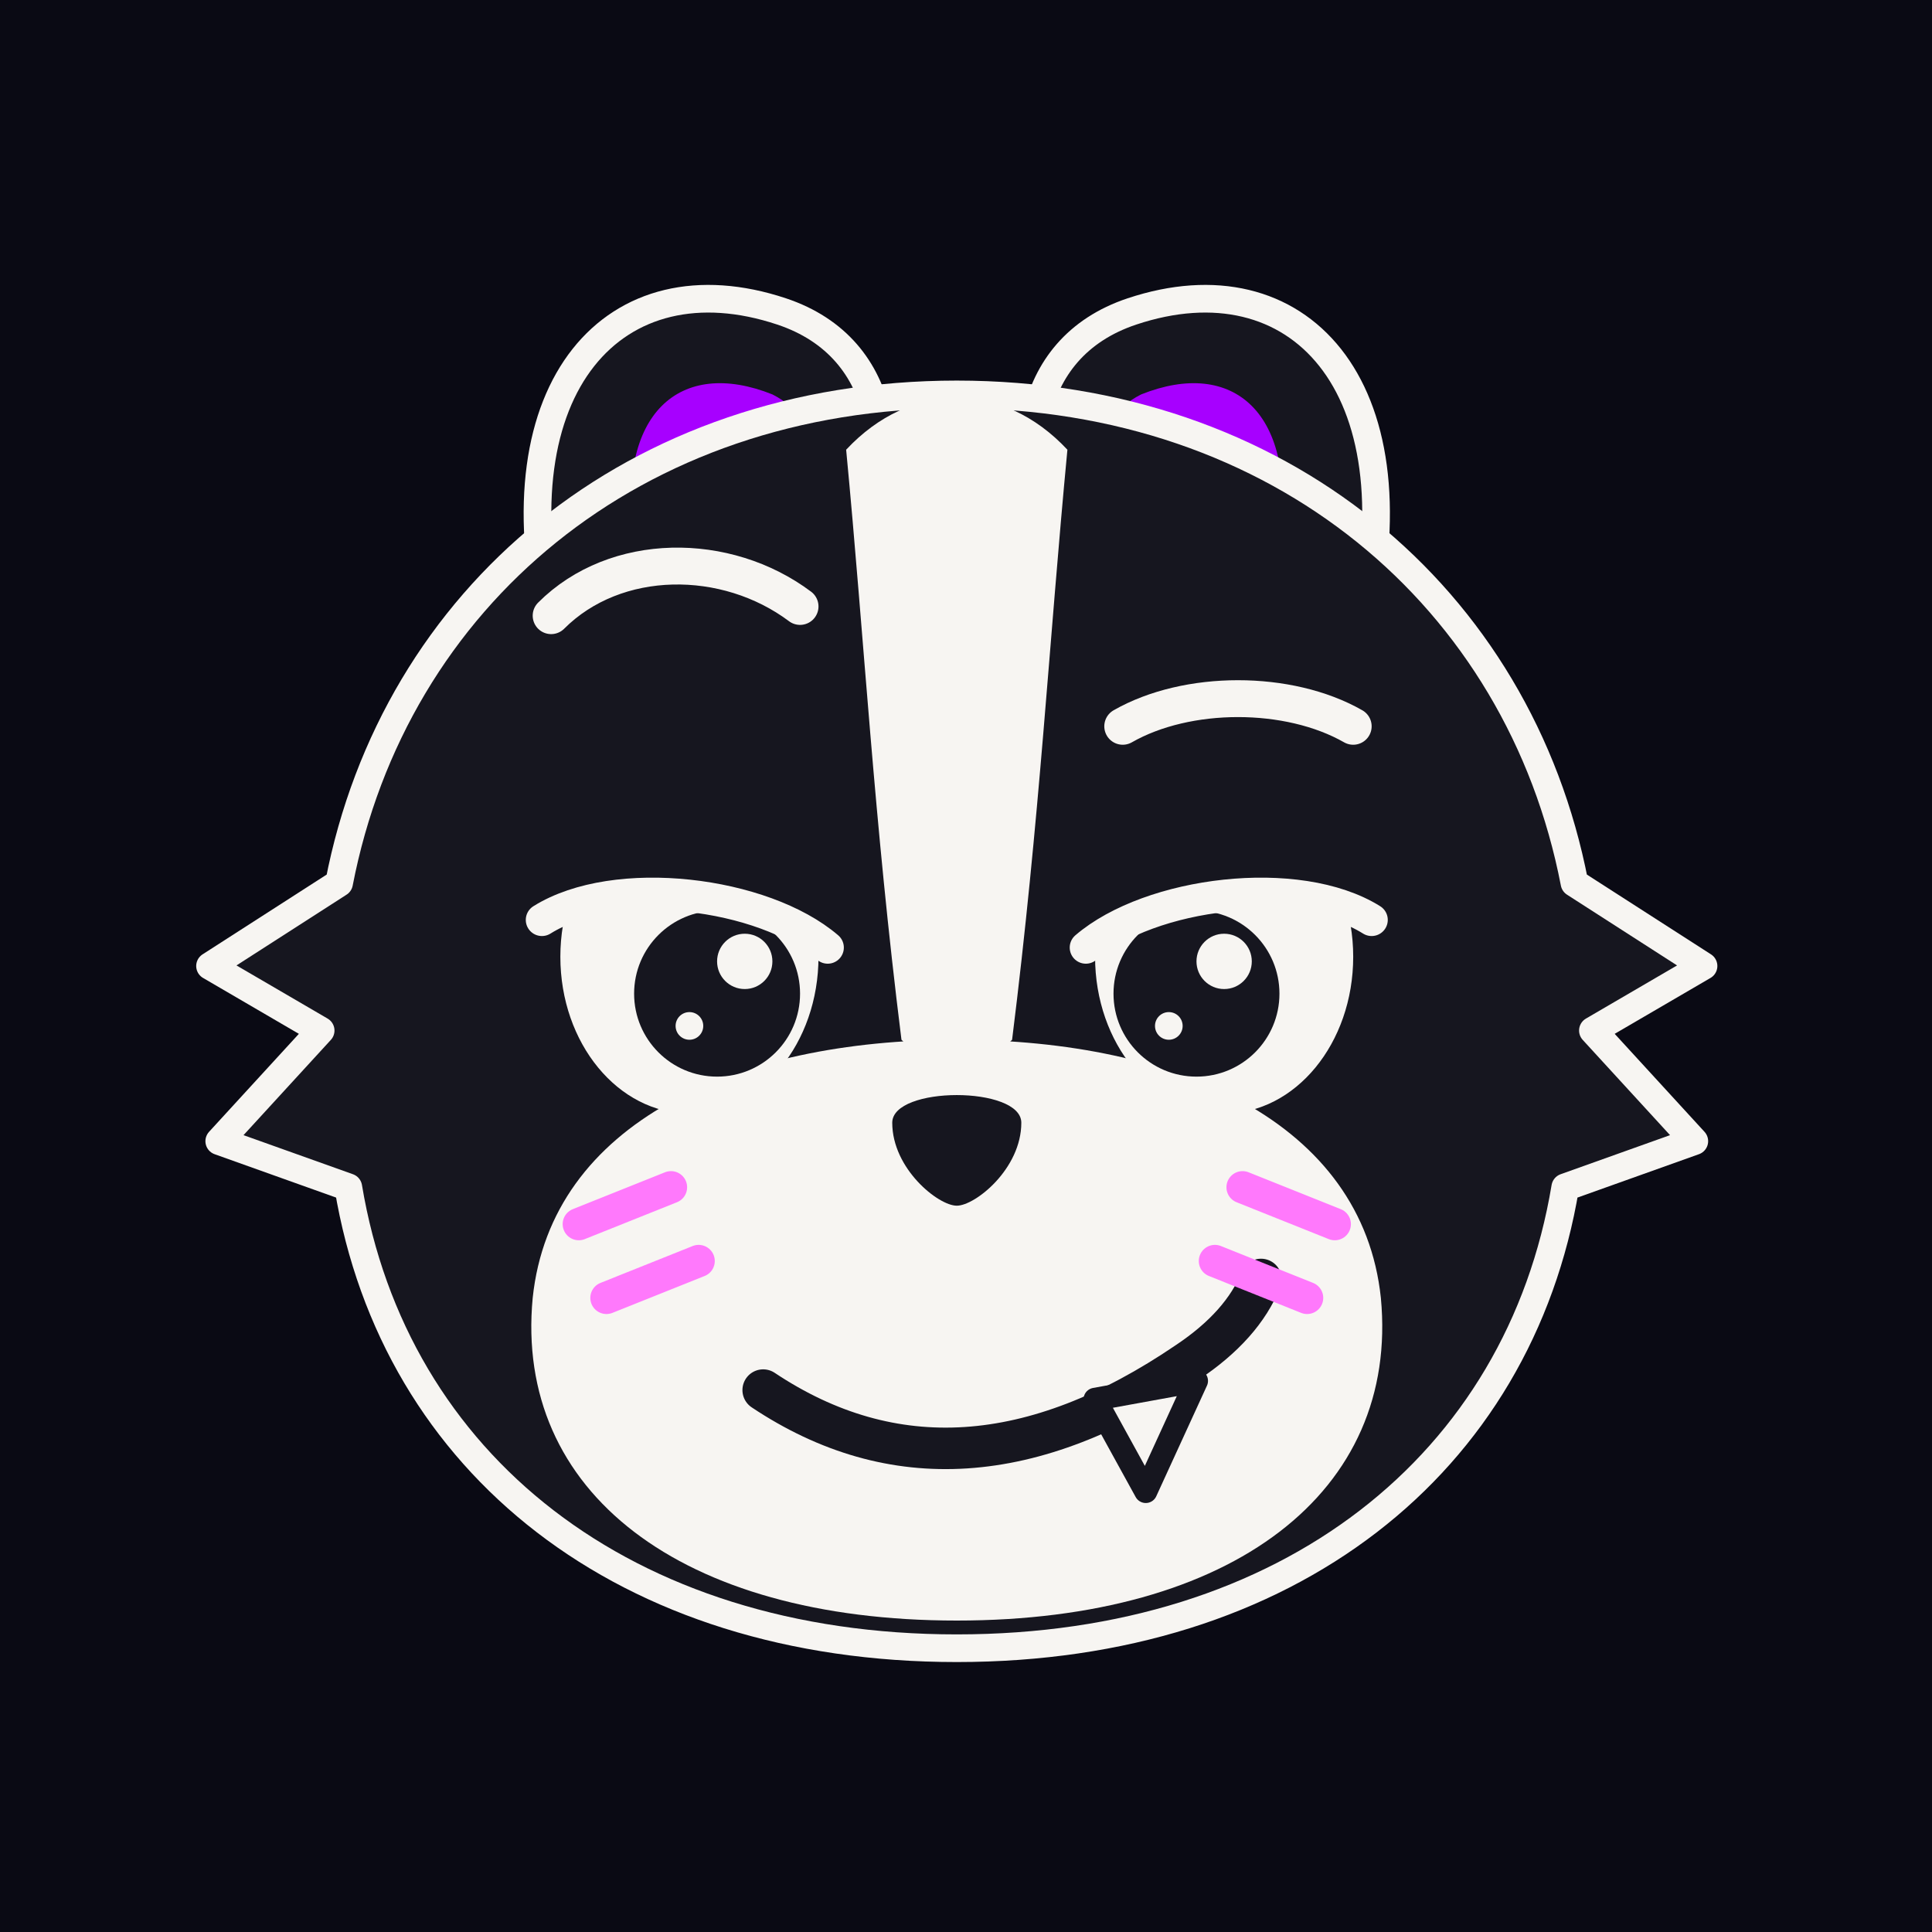
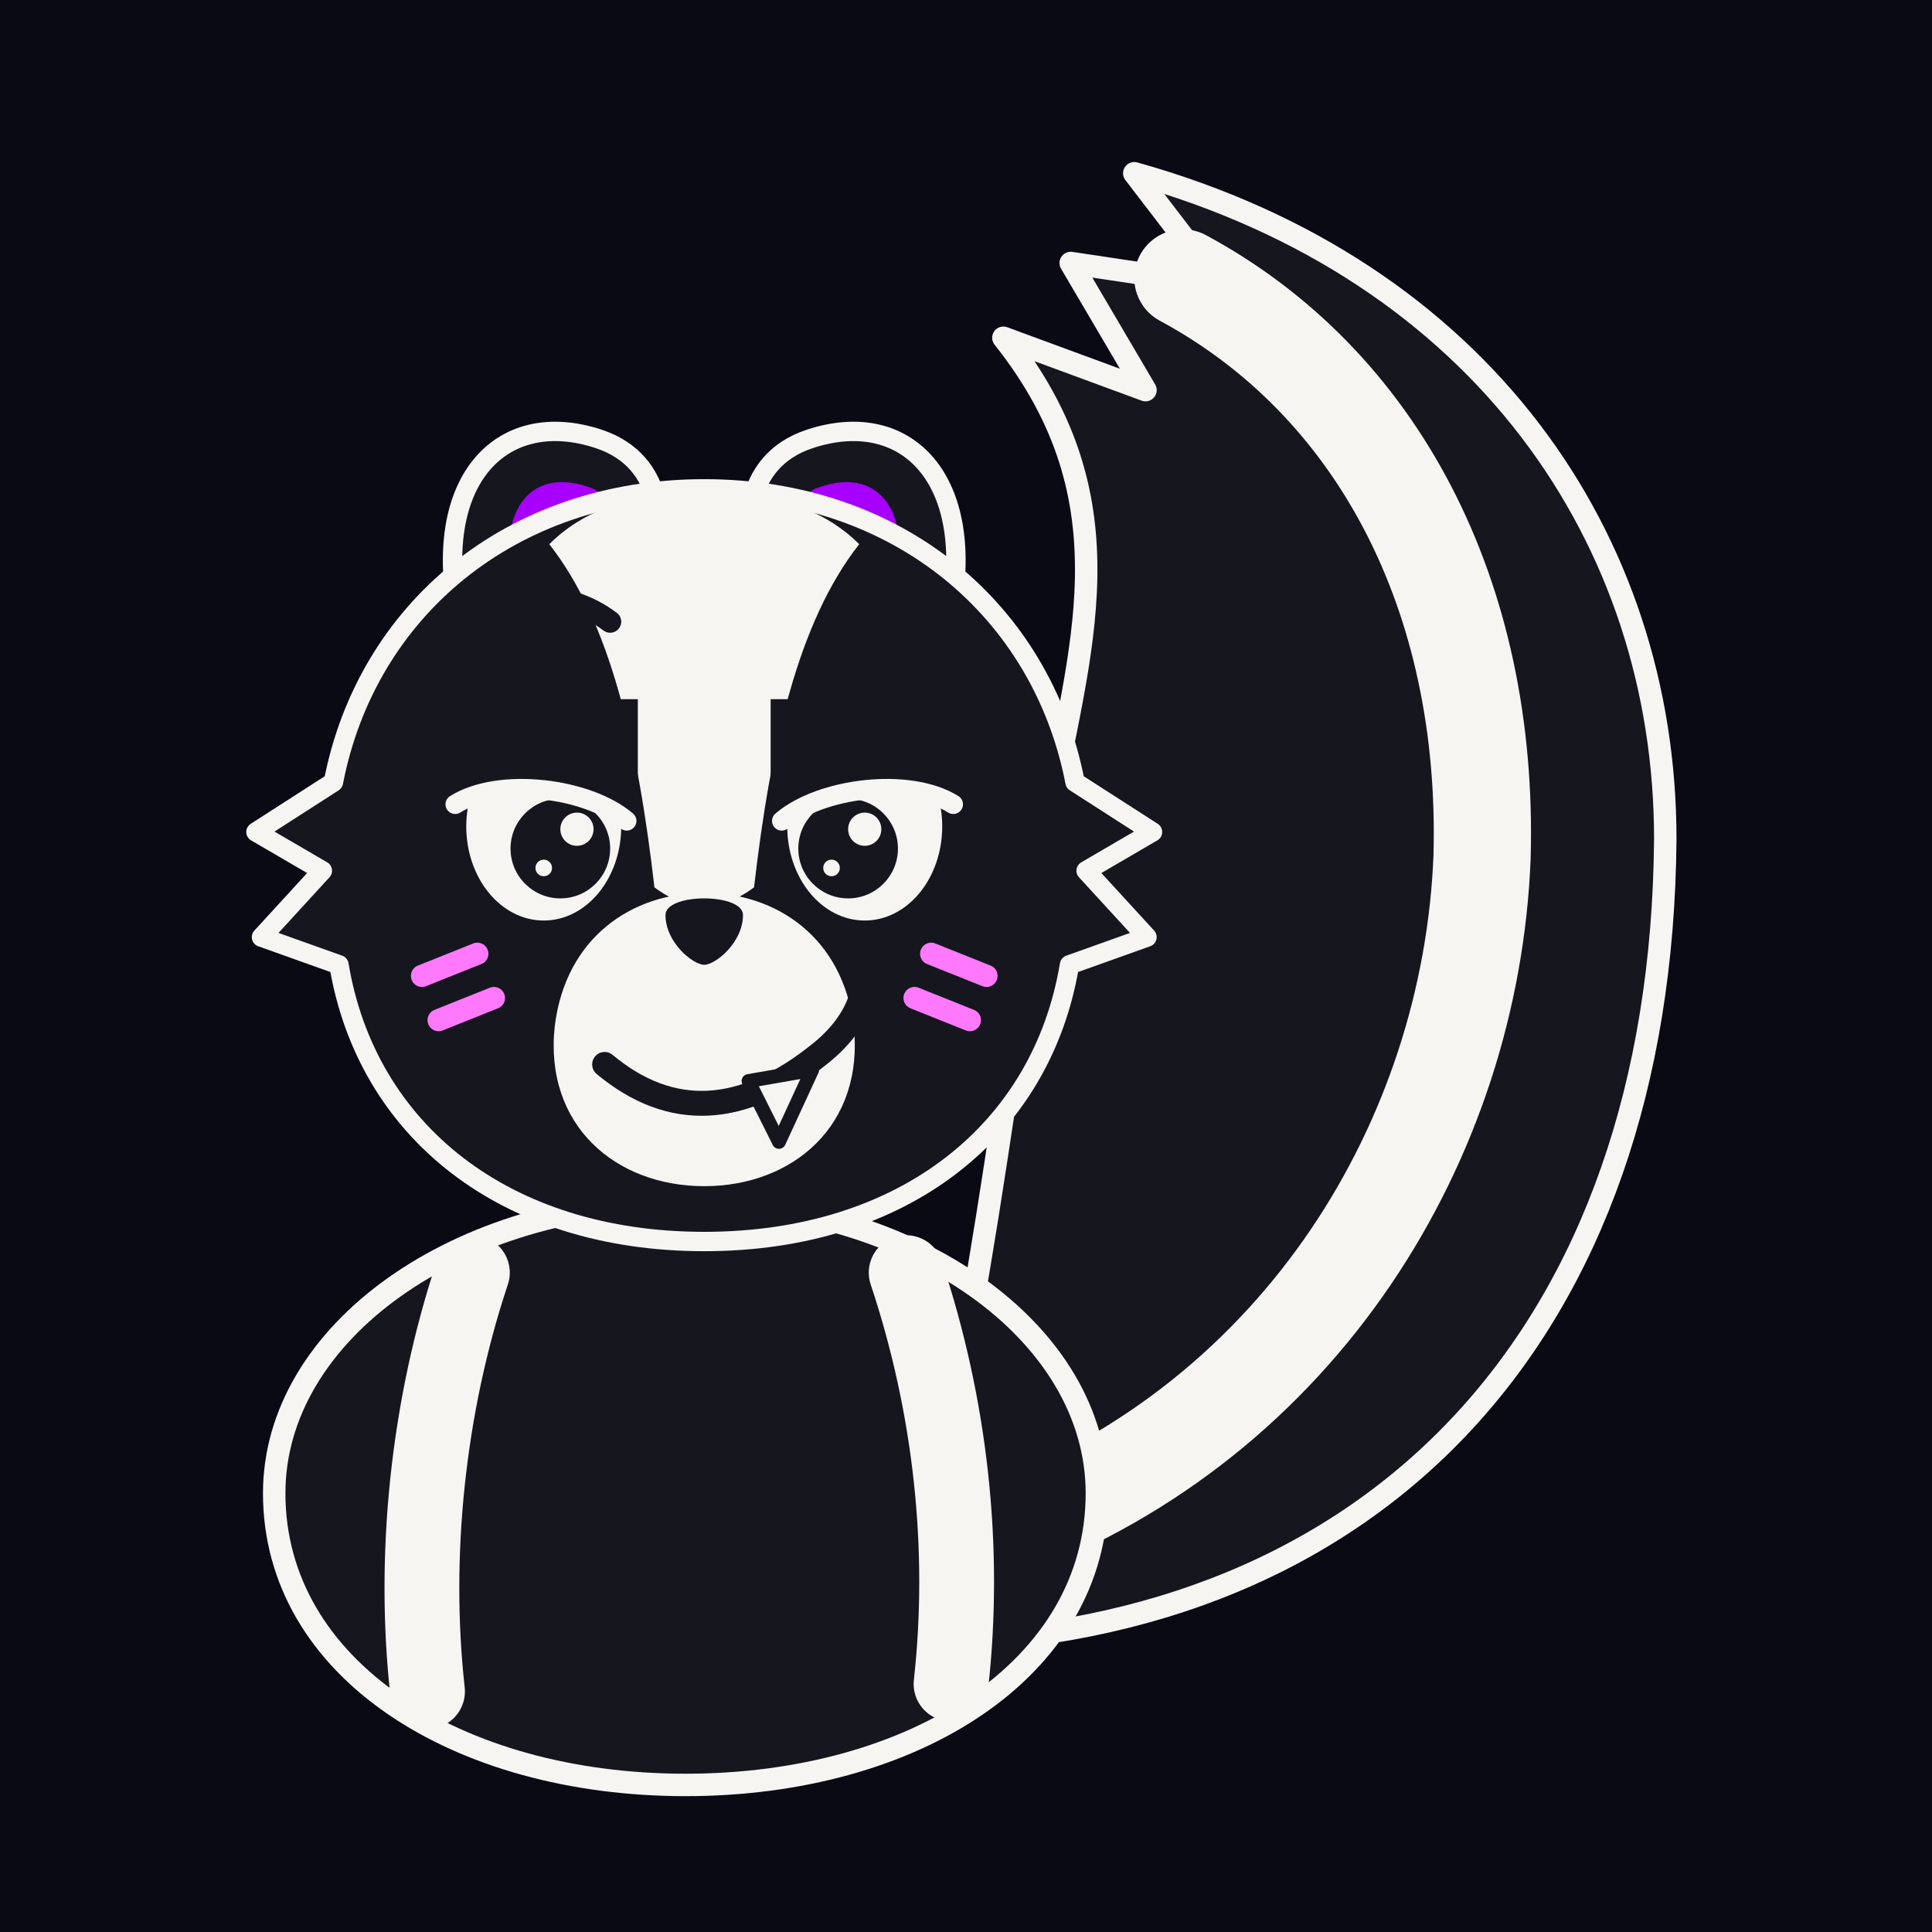
<svg xmlns="http://www.w3.org/2000/svg" viewBox="0 0 512 512" width="512" height="512">
  <rect width="512" height="512" rx="0" fill="#0a0a14" />
-   <svg x="41" y="41" width="430" height="430" viewBox="76 108 352 352">
-     <path d="M162 210 C 150 158, 176 130, 212 142 C 236 150, 238 176, 228 198 Z" fill="#16161f" stroke="#F7F5F2" stroke-width="6" stroke-linejoin="round" />
-     <path d="M180 192 C 176 164, 190 152, 210 160 C 222 166, 220 180, 214 190 Z" fill="#A700FF" />
-     <path d="M338 210 C 350 158, 324 130, 288 142 C 264 150, 262 176, 272 198 Z" fill="#16161f" stroke="#F7F5F2" stroke-width="6" stroke-linejoin="round" />
-     <path d="M320 192 C 324 164, 310 152, 290 160 C 278 166, 280 180, 286 190 Z" fill="#A700FF" />
-     <path d="M250 160            C 320 160, 372 204, 384 266            L 412 284 L 388 298 L 410 322 L 382 332            C 372 392, 322 432, 250 432            C 178 432, 128 392, 118 332            L 90 322 L 112 298 L 88 284 L 116 266            C 128 204, 180 160, 250 160 Z" fill="#16161f" stroke="#F7F5F2" stroke-width="6" stroke-linejoin="round" />
-     <path d="M238 300 C 232 252, 230 214, 226 172 C 240 157, 260 157, 274 172            C 270 214, 268 252, 262 300 C 254 308, 246 308, 238 300 Z" fill="#F7F5F2" />
-     <path d="M158 356 C 162 318, 202 300, 250 300 C 298 300, 338 318, 342 356            C 346 398, 310 426, 250 426 C 190 426, 154 398, 158 356 Z" fill="#F7F5F2" />
-     <ellipse cx="192" cy="282" rx="28" ry="34" fill="#F7F5F2" />
-     <circle cx="198" cy="290" r="18" fill="#16161f" />
-     <circle cx="204" cy="283" r="6" fill="#F7F5F2" />
-     <circle cx="192" cy="297" r="3" fill="#F7F5F2" />
-     <path d="M156 276 C 174 262, 210 266, 226 282 L 226 236 L 156 236 Z" fill="#16161f" />
-     <path d="M160 274 C 176 264, 208 268, 222 280" fill="none" stroke="#F7F5F2" stroke-width="7" stroke-linecap="round" />
-     <ellipse cx="308" cy="282" rx="28" ry="34" fill="#F7F5F2" />
-     <circle cx="302" cy="290" r="18" fill="#16161f" />
-     <circle cx="308" cy="283" r="6" fill="#F7F5F2" />
-     <circle cx="296" cy="297" r="3" fill="#F7F5F2" />
-     <path d="M274 282 C 290 266, 326 262, 344 276 L 344 236 L 274 236 Z" fill="#16161f" />
-     <path d="M278 280 C 292 268, 324 264, 340 274" fill="none" stroke="#F7F5F2" stroke-width="7" stroke-linecap="round" />
-     <path d="M162 208 C 176 194, 200 194, 216 206" fill="none" stroke="#F7F5F2" stroke-width="8" stroke-linecap="round" />
-     <path d="M286 232 C 300 224, 322 224, 336 232" fill="none" stroke="#F7F5F2" stroke-width="8" stroke-linecap="round" />
-     <path d="M236 318 C 236 310, 264 310, 264 318 C 264 328, 254 336, 250 336 C 246 336, 236 328, 236 318 Z" fill="#16161f" />
-     <path d="M208 376 Q 250 404, 300 370 Q 312 362, 316 352" fill="none" stroke="#16161f" stroke-width="9" stroke-linecap="round" />
-     <path d="M280 378 L 291 398 L 302 374 Z" fill="#F7F5F2" stroke="#16161f" stroke-width="5" stroke-linejoin="round" />
-     <path d="M168 340 l 20 -8 M174 356 l 20 -8" stroke="#FF79FC" stroke-width="7" stroke-linecap="round" />
-     <path d="M312 332 l 20 8 M306 348 l 20 8" stroke="#FF79FC" stroke-width="7" stroke-linecap="round" />
+   <svg x="36" y="36" width="440" height="440" viewBox="88 52 444 444">
+     <path d="M300 455 C 420 452, 496 372, 497 240            C 497 160, 448 88, 355 62            L 378 92 L 338 86 L 358 120 L 320 106            C 355 150, 340 190, 332 235            C 318 320, 310 400, 292 440 Z" fill="#16161f" stroke="#F7F5F2" stroke-width="6" stroke-linejoin="round" />
+     <path d="M320 425 C 400 395, 445 320, 448 245 C 450 175, 420 118, 368 90" fill="none" stroke="#F7F5F2" stroke-width="26" stroke-linecap="round" />
+     <path d="M125 415 C 125 372, 174 337, 235 337 C 296 337, 345 372, 345 415            C 345 462, 296 493, 235 493 C 174 493, 125 462, 125 415 Z" fill="#16161f" stroke="#F7F5F2" stroke-width="6" stroke-linejoin="round" />
+     <path d="M178 356 C 166 392, 162 432, 166 468" fill="none" stroke="#F7F5F2" stroke-width="20" stroke-linecap="round" />
+     <path d="M294 356 C 306 392, 310 430, 306 466" fill="none" stroke="#F7F5F2" stroke-width="20" stroke-linecap="round" />
+     <g transform="matrix(0.74 0 0 0.74 55 28)">
+       <path d="M162 210 C 150 158, 176 130, 212 142 C 236 150, 238 176, 228 198 Z" fill="#16161f" stroke="#F7F5F2" stroke-width="7" stroke-linejoin="round" />
+       <path d="M180 192 C 176 164, 190 152, 210 160 C 222 166, 220 180, 214 190 Z" fill="#A700FF" />
+       <path d="M338 210 C 350 158, 324 130, 288 142 C 264 150, 262 176, 272 198 Z" fill="#16161f" stroke="#F7F5F2" stroke-width="7" stroke-linejoin="round" />
+       <path d="M320 192 C 324 164, 310 152, 290 160 C 278 166, 280 180, 286 190 Z" fill="#A700FF" />
+       <path d="M250 160              C 320 160, 372 204, 384 266              L 412 284 L 388 298 L 410 322 L 382 332              C 372 392, 322 432, 250 432              C 178 432, 128 392, 118 332              L 90 322 L 112 298 L 88 284 L 116 266              C 128 204, 180 160, 250 160 Z" fill="#16161f" stroke="#F7F5F2" stroke-width="7" stroke-linejoin="round" />
+       <path d="M232 304 C 226 252, 216 208, 194 180              C 208 166, 228 161, 250 161              C 272 161, 292 166, 306 180              C 284 208, 274 252, 268 304              C 256 313, 244 313, 232 304 Z" fill="#F7F5F2" />
+       <path d="M196 354 C 200 322, 224 306, 250 306 C 276 306, 300 322, 304 354              C 308 390, 282 412, 250 412 C 218 412, 192 390, 196 354 Z" fill="#F7F5F2" />
+       <ellipse cx="192" cy="282" rx="28" ry="34" fill="#F7F5F2" />
+       <circle cx="198" cy="290" r="18" fill="#16161f" />
+       <circle cx="204" cy="283" r="6" fill="#F7F5F2" />
+       <circle cx="192" cy="297" r="3" fill="#F7F5F2" />
+       <path d="M156 276 C 174 262, 210 266, 226 282 L 226 236 L 156 236 Z" fill="#16161f" />
+       <path d="M160 274 C 176 264, 208 268, 222 280" fill="none" stroke="#F7F5F2" stroke-width="7" stroke-linecap="round" />
+       <ellipse cx="308" cy="282" rx="28" ry="34" fill="#F7F5F2" />
+       <circle cx="302" cy="290" r="18" fill="#16161f" />
+       <circle cx="308" cy="283" r="6" fill="#F7F5F2" />
+       <circle cx="296" cy="297" r="3" fill="#F7F5F2" />
+       <path d="M274 282 C 290 266, 326 262, 344 276 L 344 236 L 274 236 Z" fill="#16161f" />
+       <path d="M278 280 C 292 268, 324 264, 340 274" fill="none" stroke="#F7F5F2" stroke-width="7" stroke-linecap="round" />
+       <path d="M164 210 C 178 196, 200 196, 216 208" fill="none" stroke="#16161f" stroke-width="8" stroke-linecap="round" />
+       <path d="M286 234 C 300 226, 322 226, 336 234" fill="none" stroke="#16161f" stroke-width="8" stroke-linecap="round" />
+       <path d="M236 314 C 236 306, 264 306, 264 314 C 264 324, 254 332, 250 332 C 246 332, 236 324, 236 314 Z" fill="#16161f" />
+       <path d="M214 368 Q 250 398, 292 364 Q 302 356, 306 346" fill="none" stroke="#16161f" stroke-width="9" stroke-linecap="round" />
+       <path d="M266 374 L 277 396 L 289 370 Z" fill="#F7F5F2" stroke="#16161f" stroke-width="5" stroke-linejoin="round" />
+       <path d="M148 336 l 20 -8 M154 352 l 20 -8" stroke="#FF79FC" stroke-width="8" stroke-linecap="round" />
+       <path d="M332 328 l 20 8 M326 344 l 20 8" stroke="#FF79FC" stroke-width="8" stroke-linecap="round" />
+     </g>
  </svg>
</svg>
